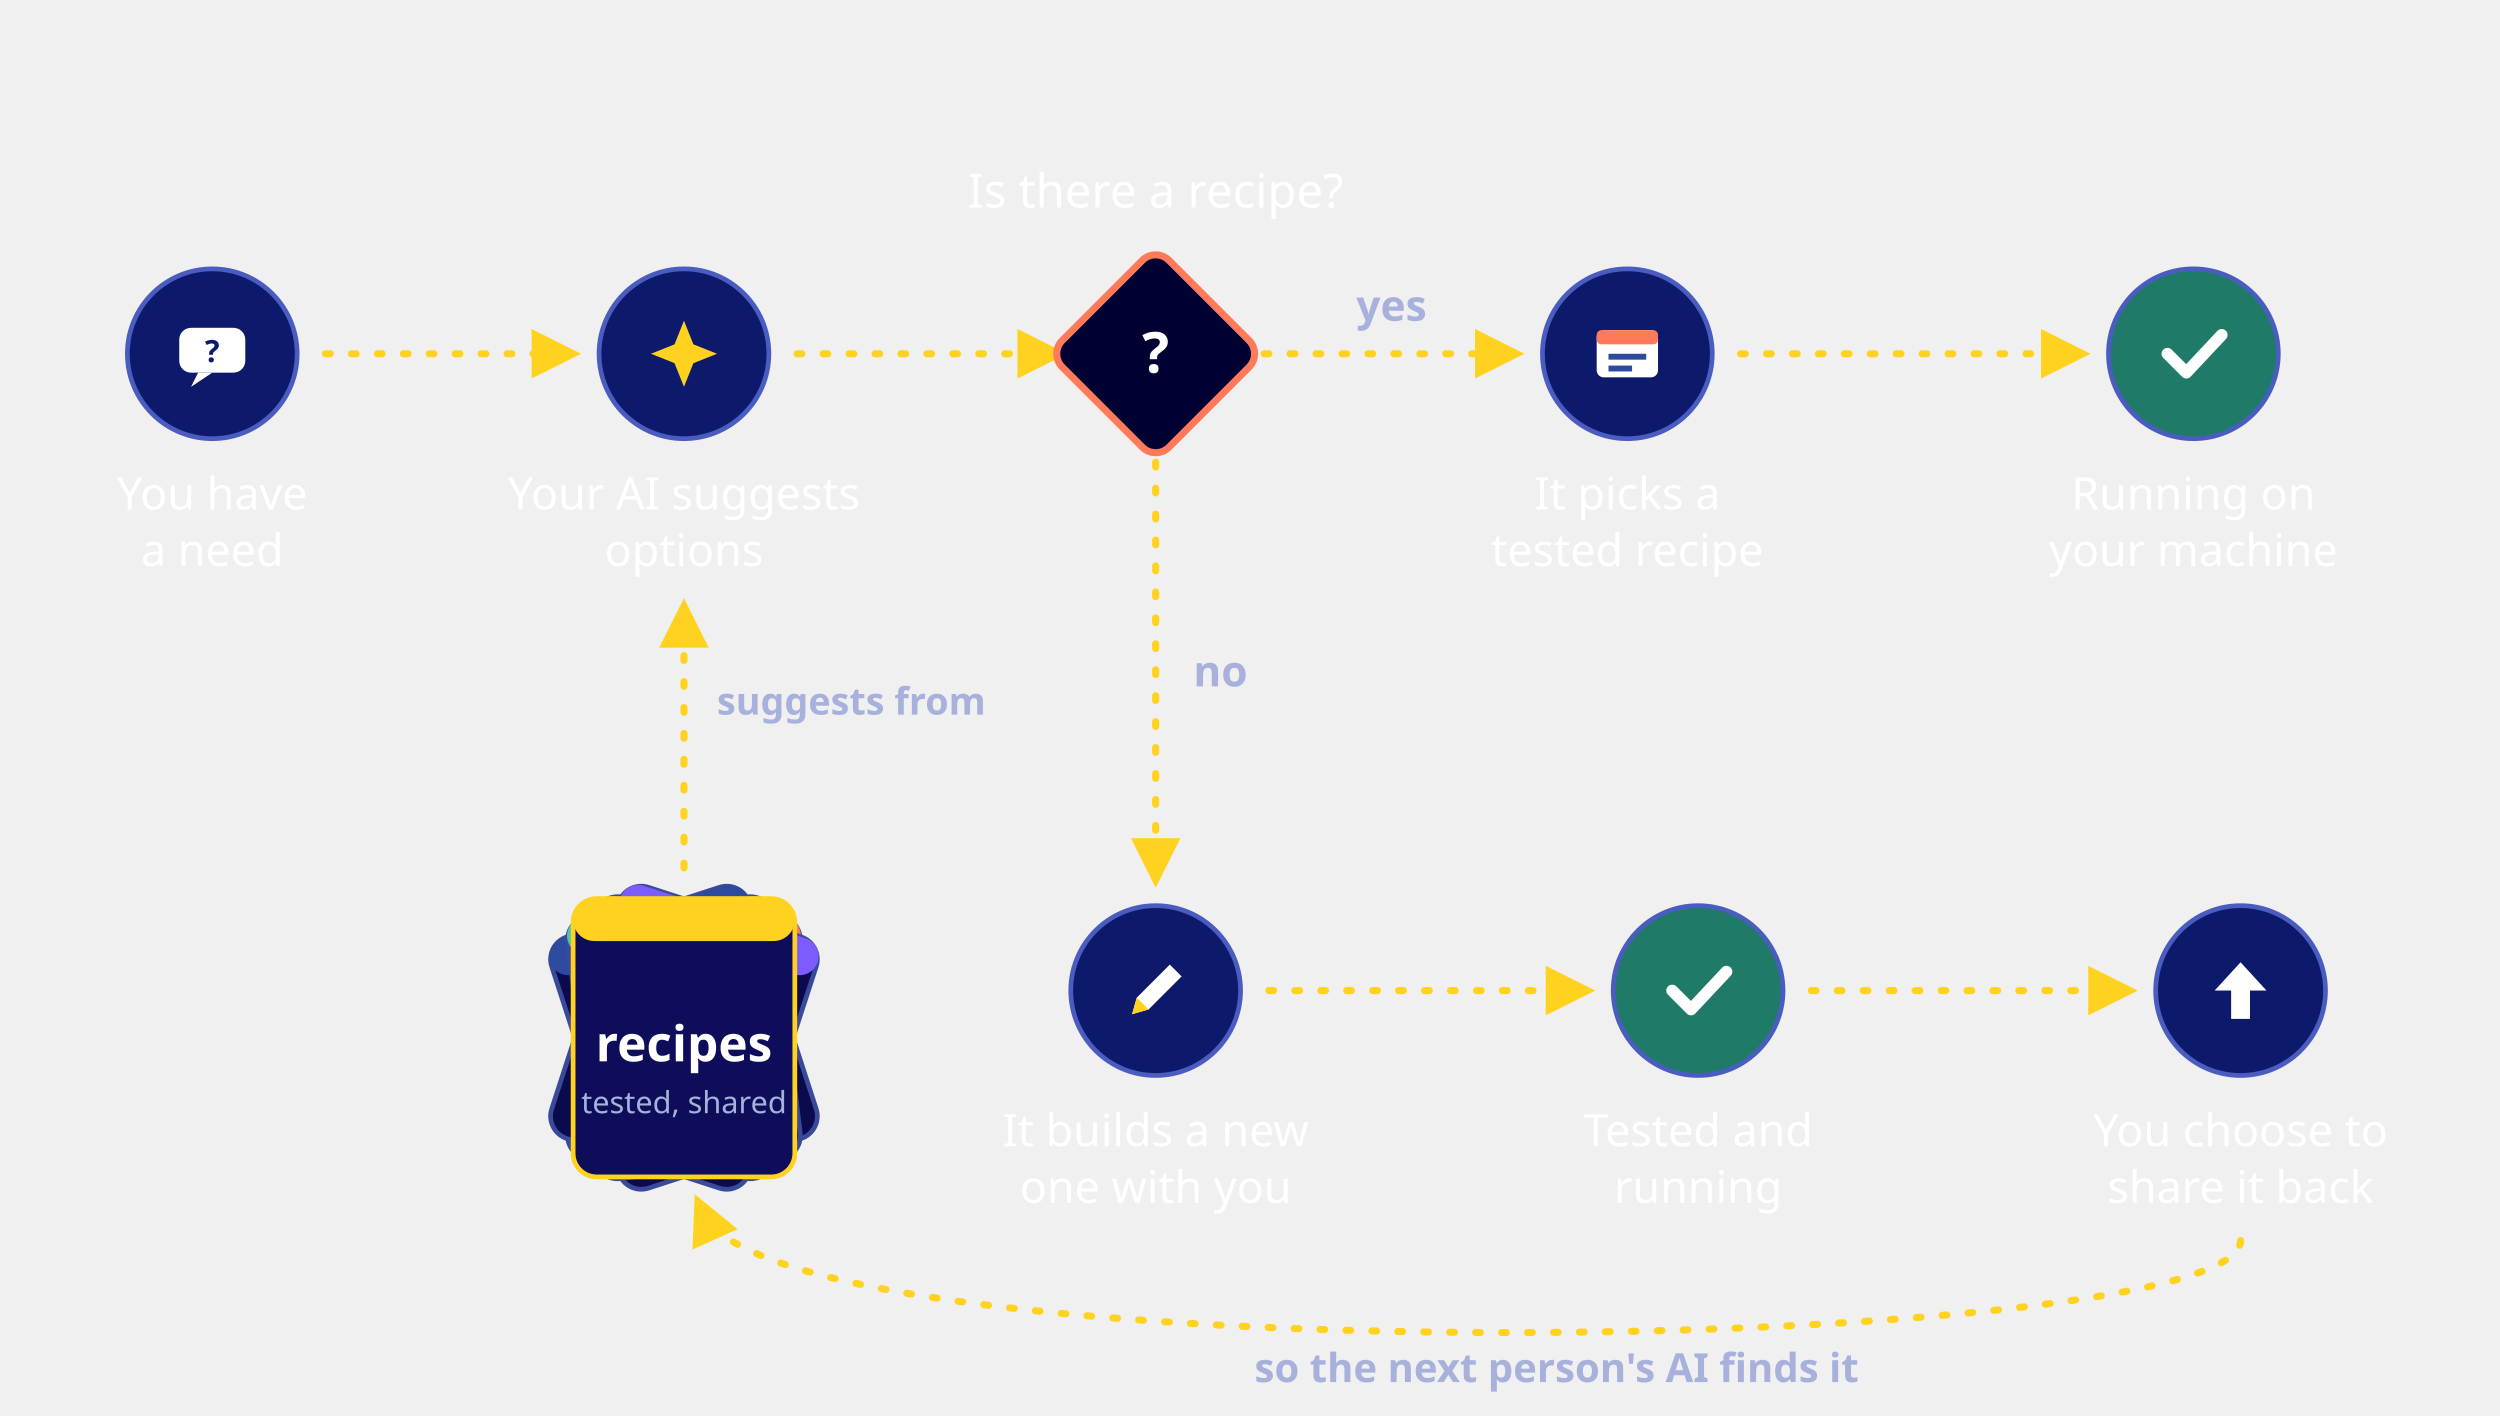
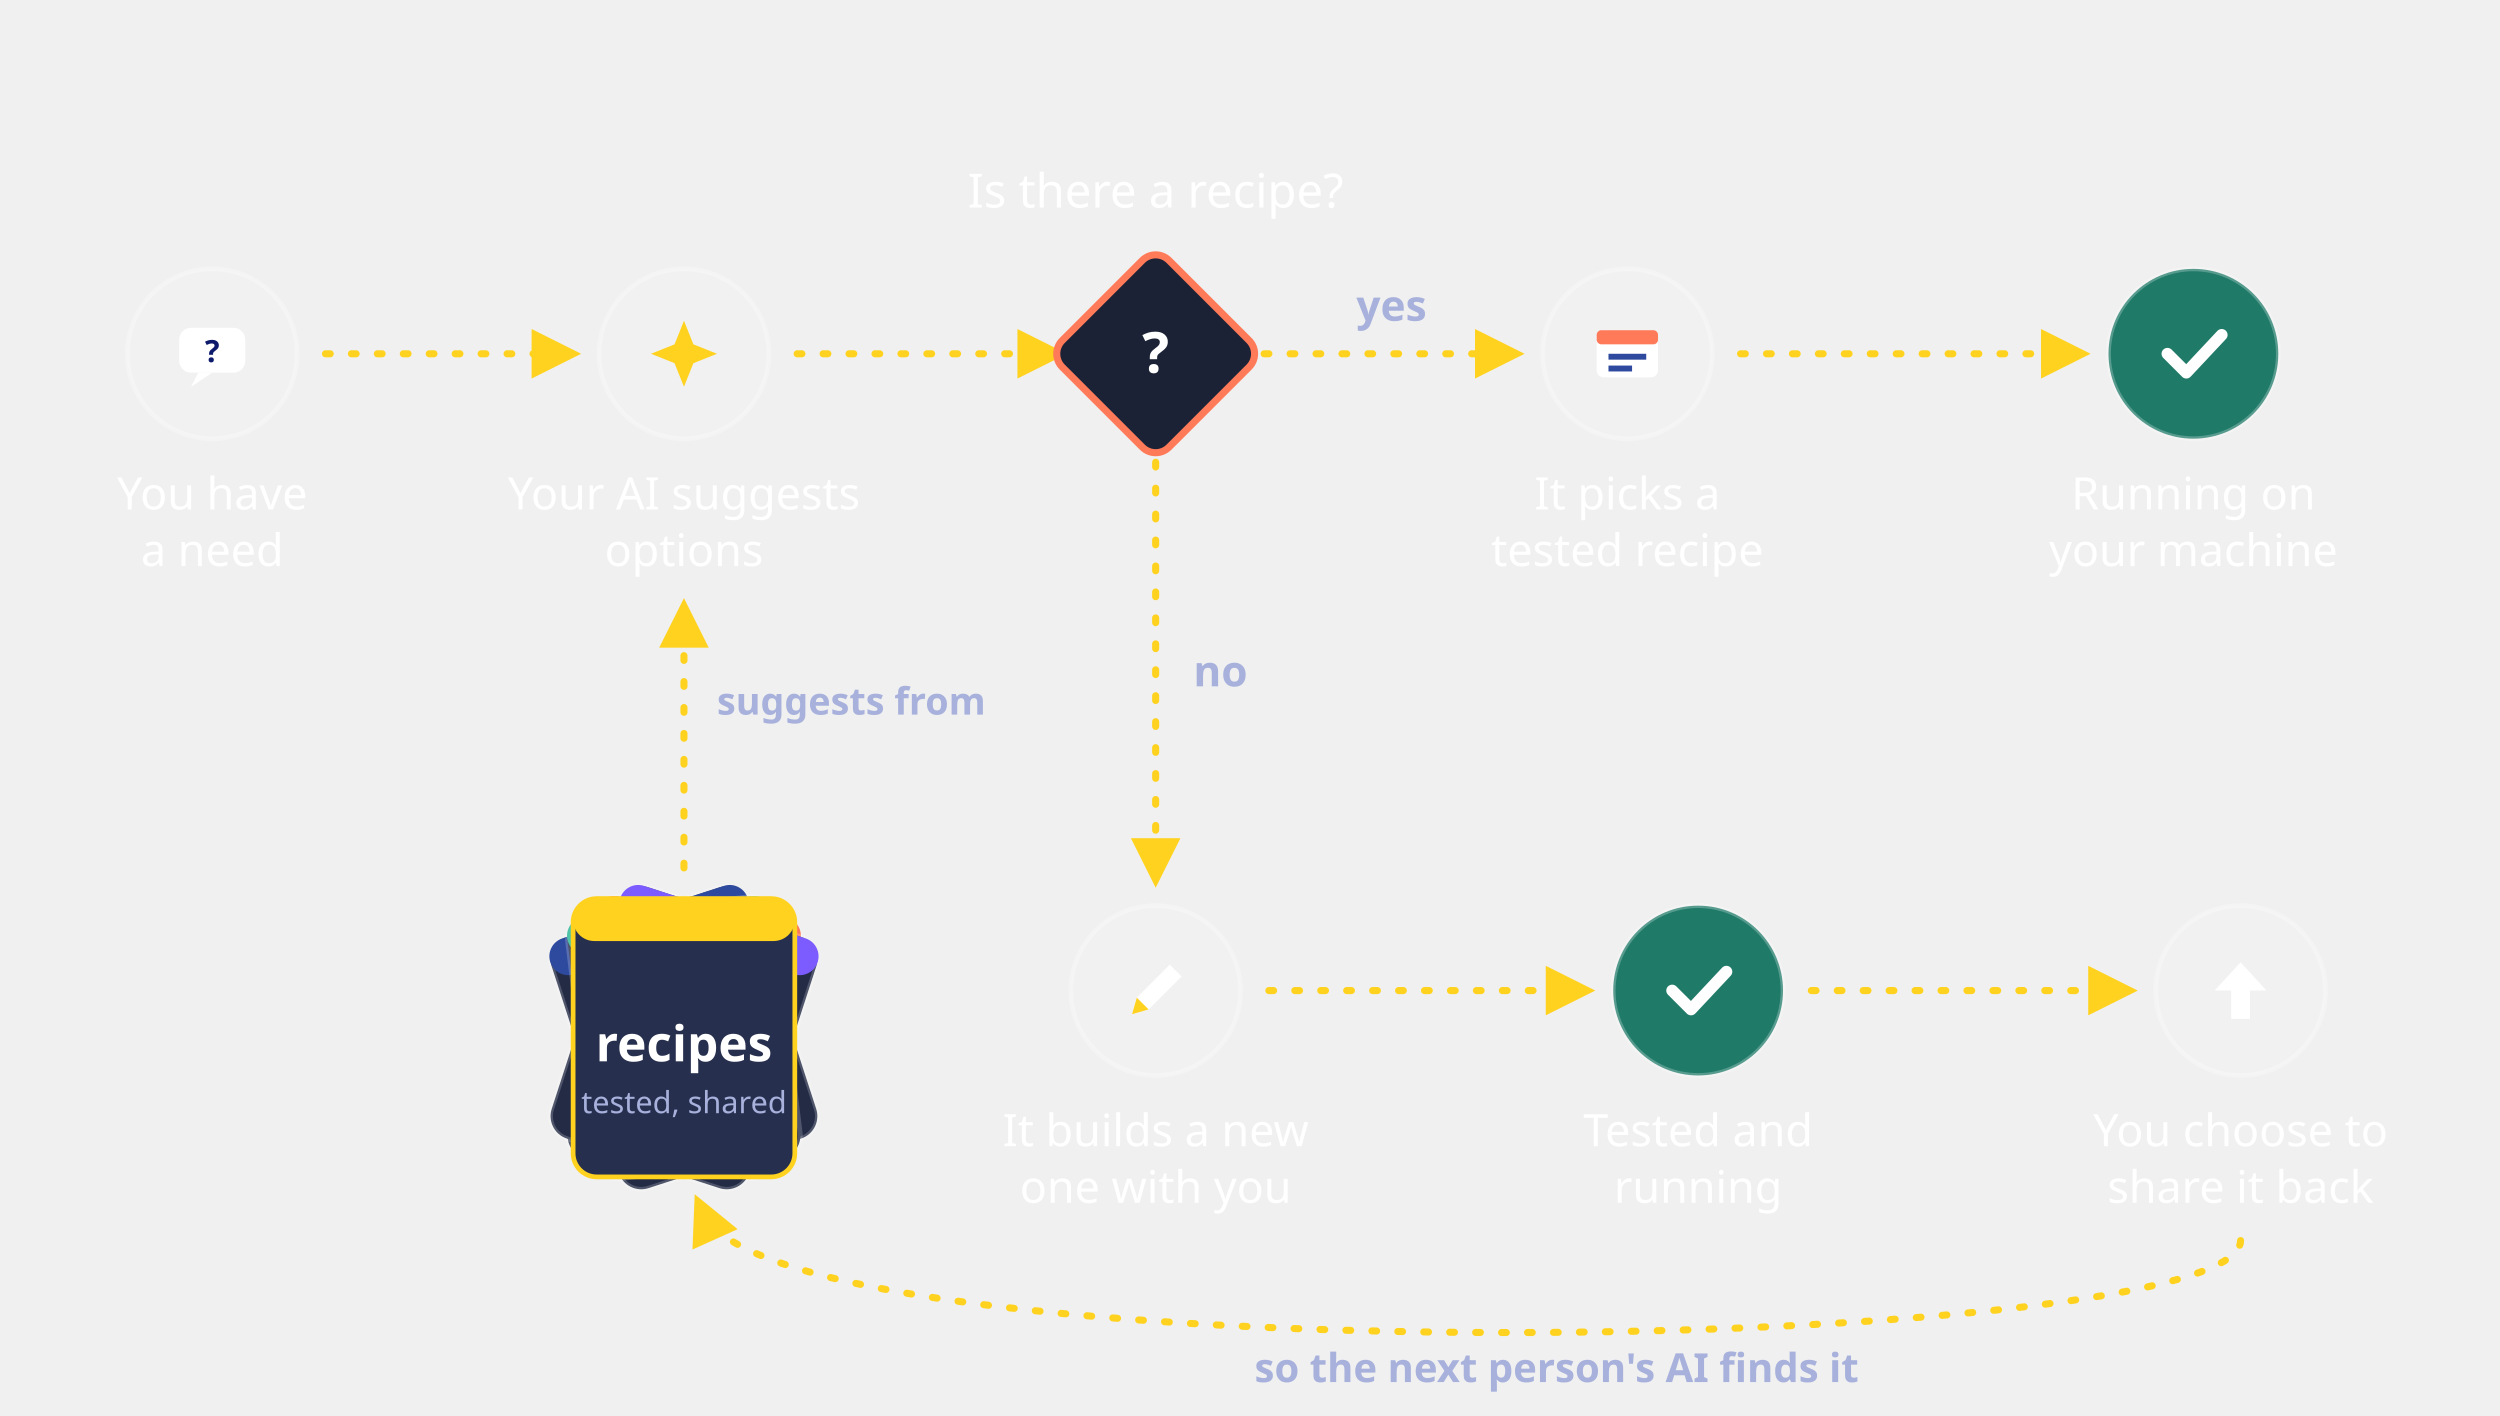
<svg xmlns="http://www.w3.org/2000/svg" viewBox="0 0 1060 600" font-family="Jost, system-ui, sans-serif">
  <defs>
    <marker id="ah" viewBox="0 0 10 10" refX="6" refY="5" markerWidth="7" markerHeight="7" orient="auto-start-reverse">
      <path d="M0 0 L10 5 L0 10 Z" fill="#ffd21f" />
    </marker>
  </defs>
  <path d="M138 150 L238 150" fill="none" stroke="#ffd21f" stroke-width="3" stroke-dasharray="2 9" stroke-linecap="round" marker-end="url(#ah)" />
  <path d="M338 150 L444 150" fill="none" stroke="#ffd21f" stroke-width="3" stroke-dasharray="2 9" stroke-linecap="round" marker-end="url(#ah)" />
  <path d="M536 150 L638 150" fill="none" stroke="#ffd21f" stroke-width="3" stroke-dasharray="2 9" stroke-linecap="round" marker-end="url(#ah)" />
  <path d="M738 150 L878 150" fill="none" stroke="#ffd21f" stroke-width="3" stroke-dasharray="2 9" stroke-linecap="round" marker-end="url(#ah)" />
  <path d="M490 196 L490 368" fill="none" stroke="#ffd21f" stroke-width="3" stroke-dasharray="2 9" stroke-linecap="round" marker-end="url(#ah)" />
  <path d="M538 420 L668 420" fill="none" stroke="#ffd21f" stroke-width="3" stroke-dasharray="2 9" stroke-linecap="round" marker-end="url(#ah)" />
  <path d="M768 420 L898 420" fill="none" stroke="#ffd21f" stroke-width="3" stroke-dasharray="2 9" stroke-linecap="round" marker-end="url(#ah)" />
  <text x="590.0" y="136" text-anchor="middle" fill="#a7b1dc" font-size="18" font-weight="600">yes</text>
  <text x="506" y="291.0" fill="#a7b1dc" font-size="18" font-weight="600">no</text>
  <g transform="translate(490 150) rotate(45)">
-     <rect x="-32" y="-32" width="64" height="64" rx="8" fill="#000033" stroke="#ff7a59" stroke-width="3" />
+     <rect x="-32" y="-32" width="64" height="64" rx="8" fill="#1b2236" stroke="#ff7a59" stroke-width="3" />
  </g>
  <text x="490" y="158" text-anchor="middle" fill="#ffffff" font-size="24" font-weight="700">?</text>
  <text x="490" y="88" text-anchor="middle" fill="#ffffff" font-size="20" font-weight="500">Is there a recipe?</text>
  <g transform="translate(290 440)">
    <g transform="rotate(-18)">
-       <rect x="-44" y="-56" width="88" height="112" rx="10" fill="#0a0a4c" stroke="#3a4a9a" stroke-width="2" />
+       <rect x="-44" y="-56" width="88" height="112" rx="10" fill="#232b45" stroke="#ffffff" stroke-opacity=".2" stroke-width="2" />
      <rect x="-44" y="-56" width="88" height="16" rx="8" fill="#2e4a9e" />
    </g>
    <g transform="rotate(-7)">
-       <rect x="-44" y="-56" width="88" height="112" rx="10" fill="#0a0a4c" stroke="#3a4a9a" stroke-width="2" />
+       <rect x="-44" y="-56" width="88" height="112" rx="10" fill="#232b45" stroke="#ffffff" stroke-opacity=".2" stroke-width="2" />
      <rect x="-44" y="-56" width="88" height="16" rx="8" fill="#4fc3a8" />
    </g>
    <g transform="rotate(7)">
-       <rect x="-44" y="-56" width="88" height="112" rx="10" fill="#0a0a4c" stroke="#3a4a9a" stroke-width="2" />
+       <rect x="-44" y="-56" width="88" height="112" rx="10" fill="#232b45" stroke="#ffffff" stroke-opacity=".2" stroke-width="2" />
      <rect x="-44" y="-56" width="88" height="16" rx="8" fill="#ff7a59" />
    </g>
    <g transform="rotate(18)">
-       <rect x="-44" y="-56" width="88" height="112" rx="10" fill="#0a0a4c" stroke="#3a4a9a" stroke-width="2" />
+       <rect x="-44" y="-56" width="88" height="112" rx="10" fill="#232b45" stroke="#ffffff" stroke-opacity=".2" stroke-width="2" />
      <rect x="-44" y="-56" width="88" height="16" rx="8" fill="#7c5cff" />
    </g>
-     <rect x="-47" y="-59" width="94" height="118" rx="10" fill="#0d0d5a" stroke="#ffd21f" stroke-width="2" />
+     <rect x="-47" y="-59" width="94" height="118" rx="10" fill="#262f4d" stroke="#ffd21f" stroke-width="2" />
    <rect x="-47" y="-59" width="94" height="18" rx="9" fill="#ffd21f" />
    <text x="0" y="10" text-anchor="middle" fill="#ffffff" font-size="21" font-weight="600">recipes</text>
    <text x="0" y="32" text-anchor="middle" fill="#a7b1dc" font-size="13">tested, shared</text>
  </g>
  <path d="M290 368 L290 262" fill="none" stroke="#ffd21f" stroke-width="3" stroke-dasharray="2 9" stroke-linecap="round" marker-end="url(#ah)" />
  <text x="304" y="303.0" fill="#a7b1dc" font-size="16" font-weight="600">suggests from</text>
  <path d="M950 526 C 950 575, 330 585, 298 514" fill="none" stroke="#ffd21f" stroke-width="3" stroke-dasharray="2 9" stroke-linecap="round" marker-end="url(#ah)" />
  <text x="660.0" y="586" text-anchor="middle" fill="#a7b1dc" font-size="17" font-weight="600">so the next person's AI finds it</text>
-   <circle cx="90" cy="150" r="36" fill="#0d1a6b" stroke="#4a5cc0" stroke-width="2" />
+   <circle cx="90" cy="150" r="36" fill="#ffffff" fill-opacity=".07" stroke="#ffffff" stroke-opacity=".25" stroke-width="2" />
  <g transform="translate(90 150)">
    <rect x="-14" y="-11" width="28" height="19" rx="5" fill="#ffffff" />
    <path d="M-6 8 L-9 14 L0 8 Z" fill="#ffffff" />
    <text x="0" y="3.5" text-anchor="middle" font-size="13" font-weight="700" fill="#0d1a6b">?</text>
  </g>
  <text x="90" y="216" text-anchor="middle" fill="#ffffff" font-size="19" font-weight="500">You have</text>
  <text x="90" y="240" text-anchor="middle" fill="#ffffff" font-size="19" font-weight="500">a need</text>
-   <circle cx="290" cy="150" r="36" fill="#0d1a6b" stroke="#4a5cc0" stroke-width="2" />
+   <circle cx="290" cy="150" r="36" fill="#ffffff" fill-opacity=".07" stroke="#ffffff" stroke-opacity=".25" stroke-width="2" />
  <g transform="translate(290 150)">
    <path d="M0 -14 L4 -4 L14 0 L4 4 L0 14 L-4 4 L-14 0 L-4 -4 Z" fill="#ffd21f" />
  </g>
  <text x="290" y="216" text-anchor="middle" fill="#ffffff" font-size="19" font-weight="500">Your AI suggests</text>
  <text x="290" y="240" text-anchor="middle" fill="#ffffff" font-size="19" font-weight="500">options</text>
-   <circle cx="690" cy="150" r="36" fill="#0d1a6b" stroke="#4a5cc0" stroke-width="2" />
+   <circle cx="690" cy="150" r="36" fill="#ffffff" fill-opacity=".07" stroke="#ffffff" stroke-opacity=".25" stroke-width="2" />
  <g transform="translate(690 150)">
    <rect x="-13" y="-10" width="26" height="20" rx="3" fill="#ffffff" />
    <rect x="-13" y="-10" width="26" height="6" rx="2" fill="#ff7a59" />
    <rect x="-8" y="0" width="16" height="2.5" fill="#2e4a9e" />
    <rect x="-8" y="5" width="10" height="2.5" fill="#2e4a9e" />
  </g>
  <text x="690" y="216" text-anchor="middle" fill="#ffffff" font-size="19" font-weight="500">It picks a</text>
  <text x="690" y="240" text-anchor="middle" fill="#ffffff" font-size="19" font-weight="500">tested recipe</text>
-   <circle cx="930" cy="150" r="36" fill="#1f7a68" stroke="#4a5cc0" stroke-width="2" />
+   <circle cx="930" cy="150" r="36" fill="#1f7a68" stroke="#ffffff" stroke-opacity=".25" stroke-width="2" />
  <g transform="translate(930 150)">
    <path d="M-11 0 L-3 8 L12 -8" stroke="#ffffff" stroke-width="5" fill="none" stroke-linecap="round" stroke-linejoin="round" />
  </g>
  <text x="930" y="216" text-anchor="middle" fill="#ffffff" font-size="19" font-weight="500">Running on</text>
  <text x="930" y="240" text-anchor="middle" fill="#ffffff" font-size="19" font-weight="500">your machine</text>
-   <circle cx="490" cy="420" r="36" fill="#0d1a6b" stroke="#4a5cc0" stroke-width="2" />
+   <circle cx="490" cy="420" r="36" fill="#ffffff" fill-opacity=".07" stroke="#ffffff" stroke-opacity=".25" stroke-width="2" />
  <g transform="translate(490 420)">
    <path d="M-10 10 L-8 3 L6 -11 L11 -6 L-3 8 Z" fill="#ffffff" />
    <path d="M-10 10 L-8 3 L-3 8 Z" fill="#ffd21f" />
  </g>
  <text x="490" y="486" text-anchor="middle" fill="#ffffff" font-size="19" font-weight="500">It builds a new</text>
  <text x="490" y="510" text-anchor="middle" fill="#ffffff" font-size="19" font-weight="500">one with you</text>
-   <circle cx="720" cy="420" r="36" fill="#1f7a68" stroke="#4a5cc0" stroke-width="2" />
+   <circle cx="720" cy="420" r="36" fill="#1f7a68" stroke="#ffffff" stroke-opacity=".25" stroke-width="2" />
  <g transform="translate(720 420)">
    <path d="M-11 0 L-3 8 L12 -8" stroke="#ffffff" stroke-width="5" fill="none" stroke-linecap="round" stroke-linejoin="round" />
  </g>
  <text x="720" y="486" text-anchor="middle" fill="#ffffff" font-size="19" font-weight="500">Tested and</text>
  <text x="720" y="510" text-anchor="middle" fill="#ffffff" font-size="19" font-weight="500">running</text>
-   <circle cx="950" cy="420" r="36" fill="#0d1a6b" stroke="#4a5cc0" stroke-width="2" />
+   <circle cx="950" cy="420" r="36" fill="#ffffff" fill-opacity=".07" stroke="#ffffff" stroke-opacity=".25" stroke-width="2" />
  <g transform="translate(950 420)">
    <path d="M0 -12 L11 0 L4 0 L4 12 L-4 12 L-4 0 L-11 0 Z" fill="#ffffff" />
  </g>
  <text x="950" y="486" text-anchor="middle" fill="#ffffff" font-size="19" font-weight="500">You choose to</text>
  <text x="950" y="510" text-anchor="middle" fill="#ffffff" font-size="19" font-weight="500">share it back</text>
</svg>
